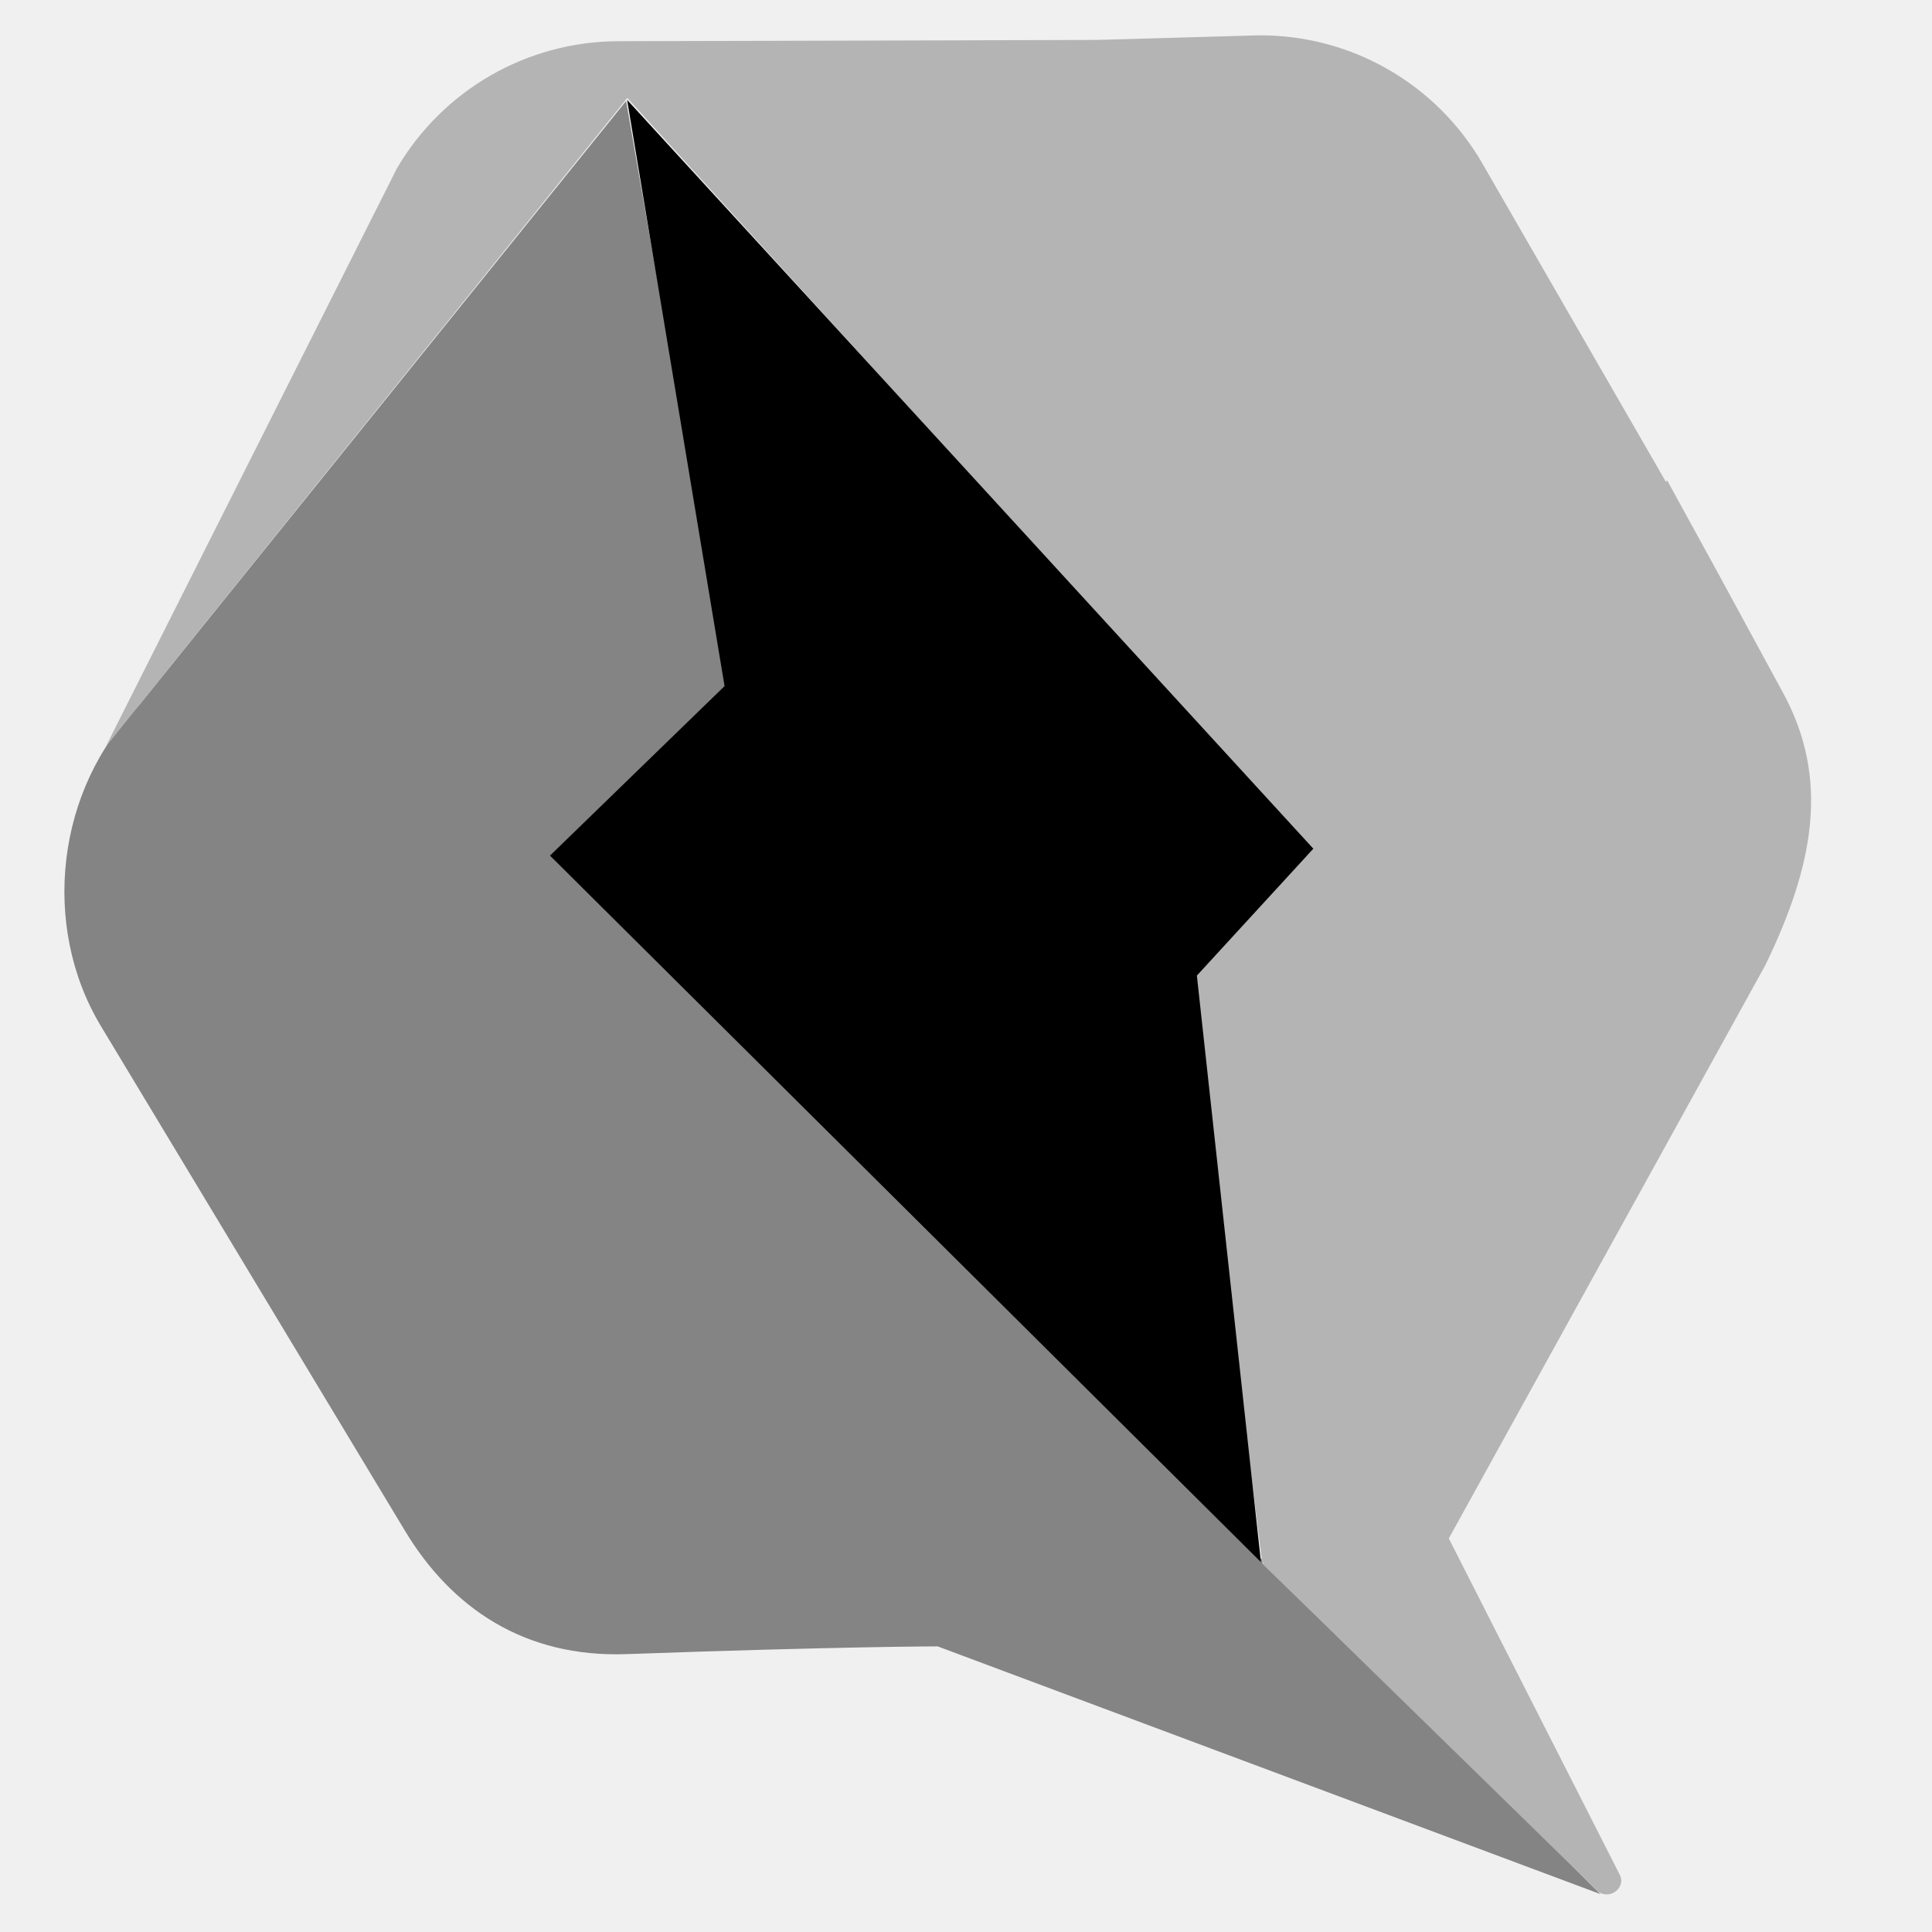
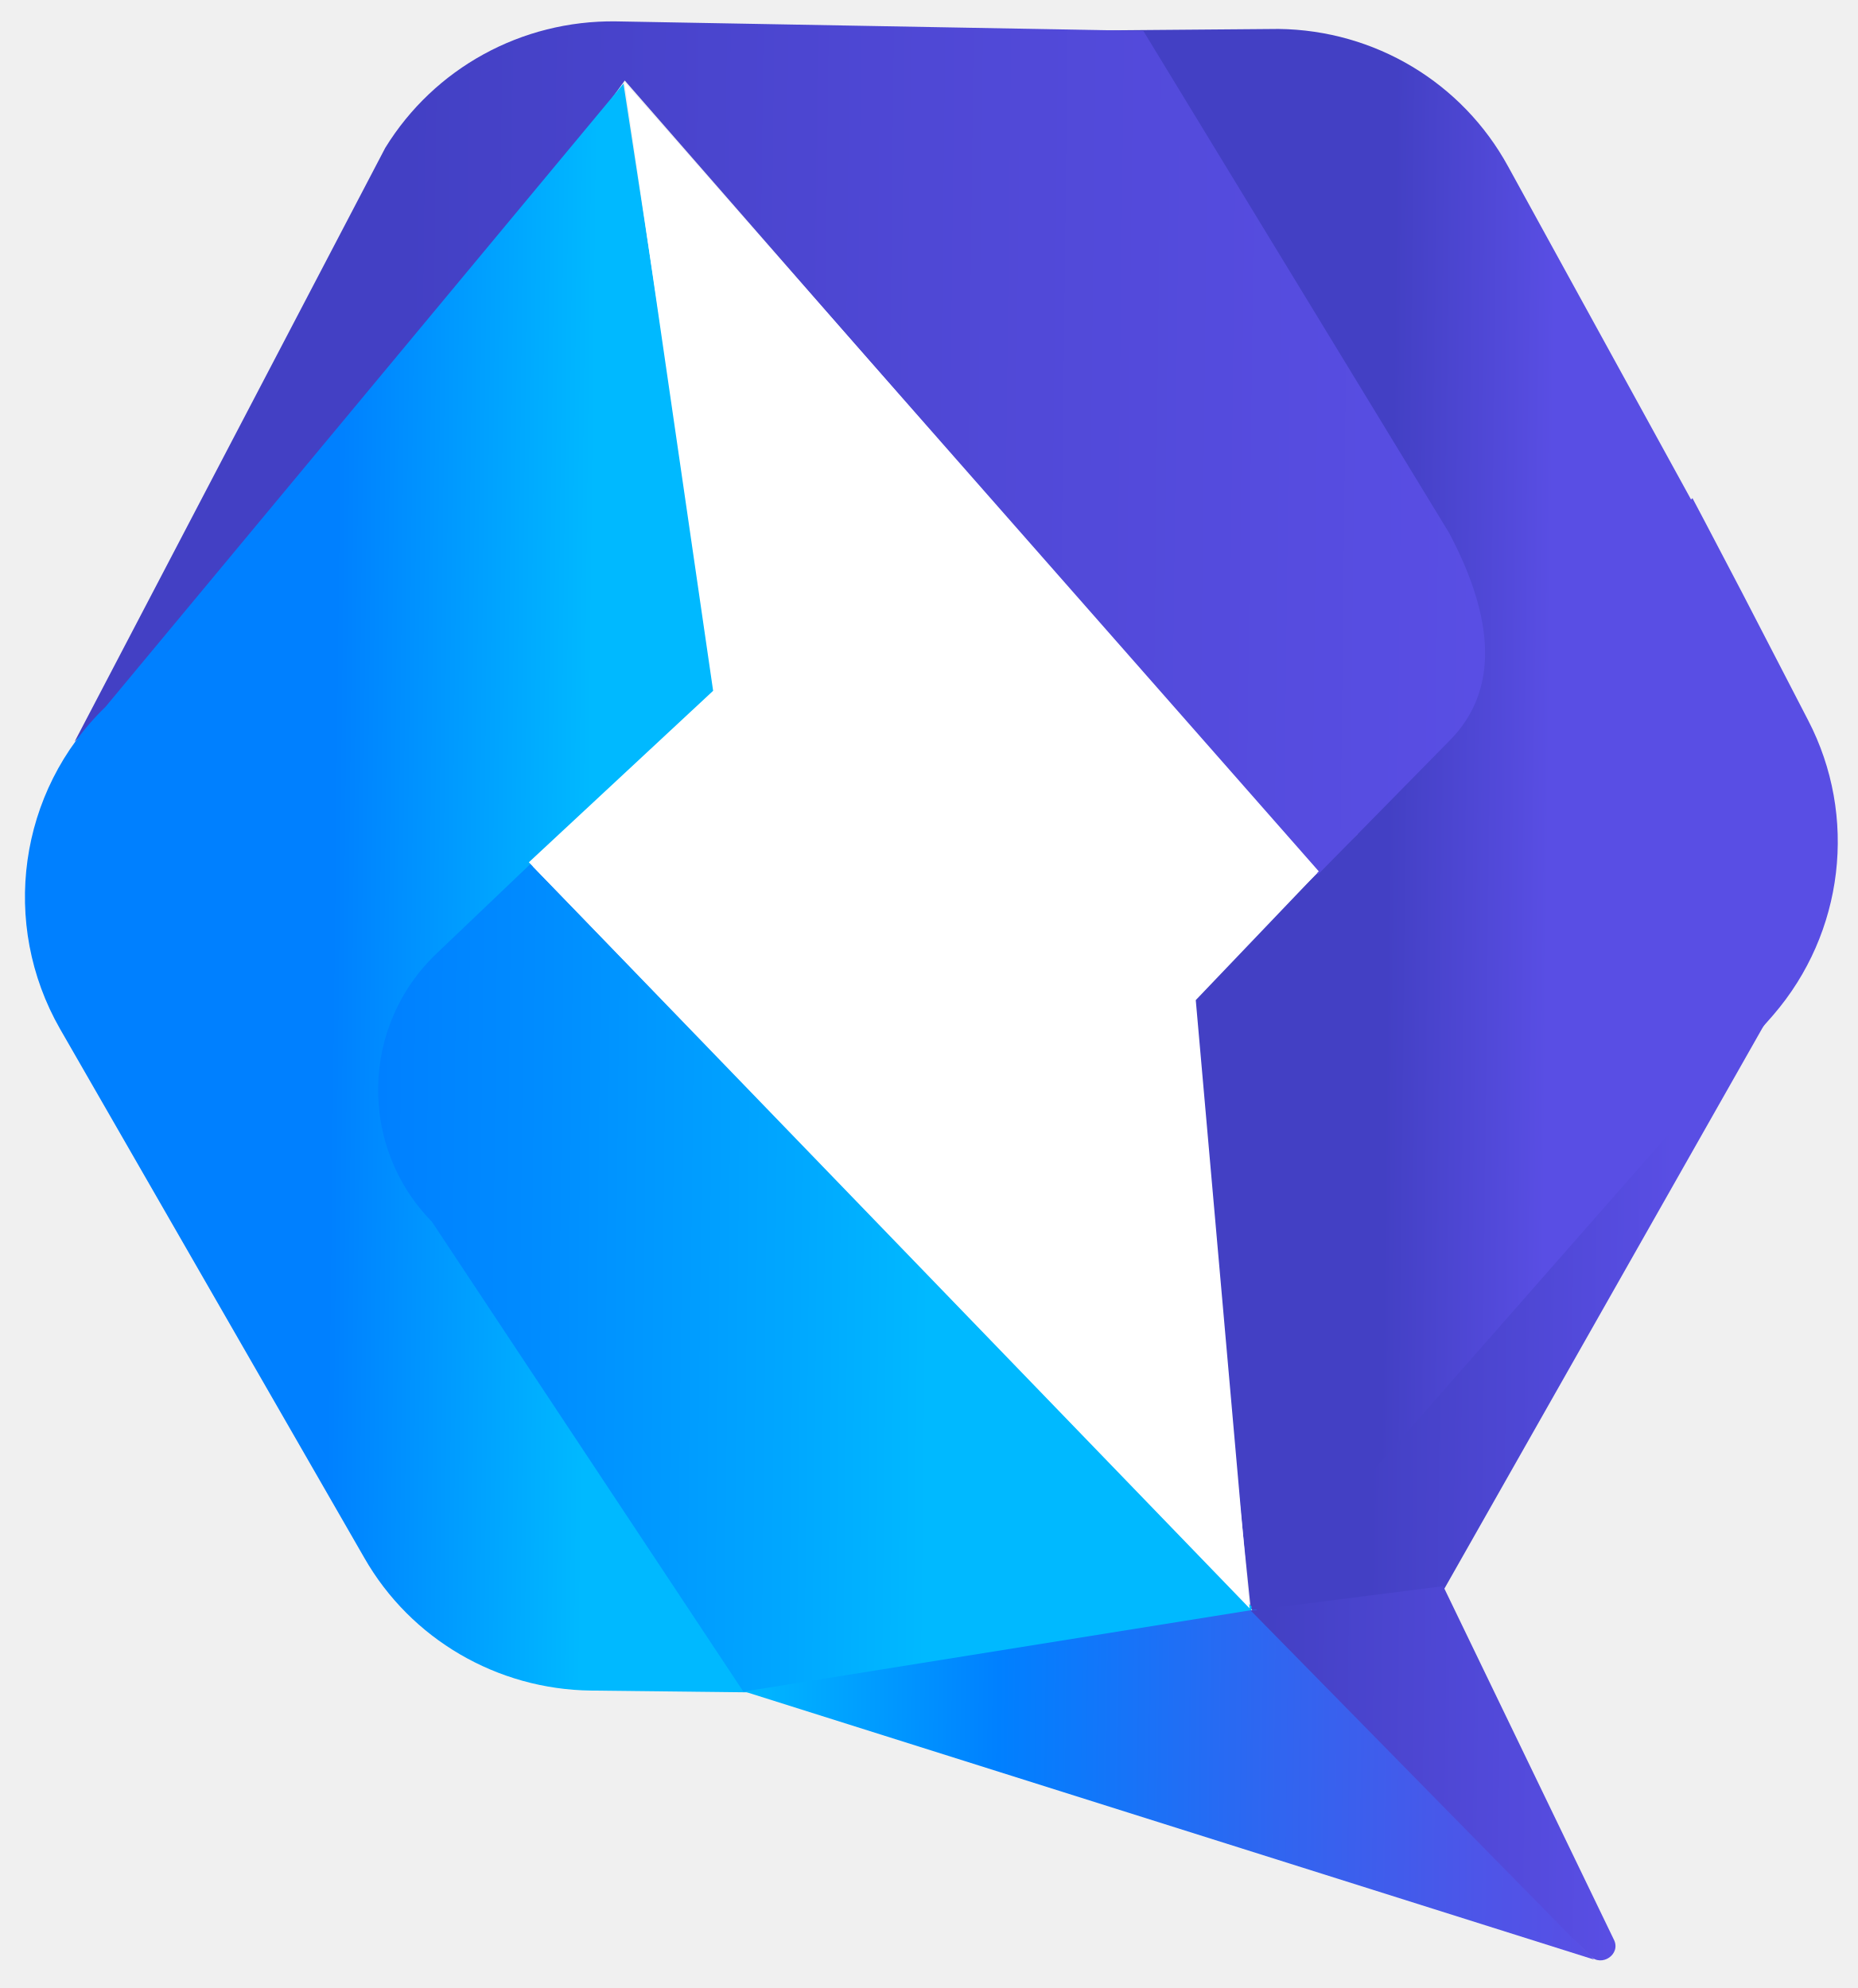
- <svg xmlns="http://www.w3.org/2000/svg" width="30" height="30" viewBox="0 0 30 30" fill="none">
-   <path d="M24.854 29.414L19.68 24.267L19.607 24.279V24.225L8.603 13.342L11.32 10.724L9.722 1.568L2.161 10.949C0.877 12.245 0.63 14.365 1.56 15.922L6.286 23.766C7.008 24.968 8.144 25.742 9.729 25.685C13.085 25.565 14.56 25.565 14.56 25.565L24.852 29.412L24.854 29.416V29.414Z" fill="#848484" />
-   <path d="M27.411 14.989C28.156 13.453 28.423 12.109 27.687 10.758L26.641 8.833L26.099 7.845L25.888 7.46L25.868 7.482L23.022 2.545C22.304 1.296 20.968 0.533 19.529 0.549L17.034 0.62L9.584 0.64C8.177 0.649 6.88 1.397 6.166 2.609L1.64 11.598L9.74 1.521L20.366 13.206L18.465 15.133L19.6 24.275L19.616 24.254V24.28H19.6L19.622 24.303L20.508 25.165L24.794 29.352C24.974 29.526 25.266 29.317 25.147 29.102L22.497 23.889" fill="#B4B4B4" />
-   <path d="M20.392 13.177L9.738 1.551L11.251 10.654L8.54 13.286L19.58 24.257L18.585 15.149L20.392 13.18V13.177Z" fill="black" />
+ <svg xmlns="http://www.w3.org/2000/svg" xmlns:xlink="http://www.w3.org/1999/xlink" height="2500" preserveAspectRatio="xMidYMid" viewBox="-3.523 -.15 262.378 275.068" width="2336">
+   <linearGradient id="a">
+     <stop offset="0" stop-color="#4340c4" />
+     <stop offset=".12" stop-color="#4642c8" />
+     <stop offset="1" stop-color="#594ee4" />
+   </linearGradient>
+   <linearGradient id="b" x1="22.347%" x2="77.517%" xlink:href="#a" y1="49.545%" y2="50.388%" />
+   <linearGradient id="c" x1="38.874%" x2="60.879%" y1="49.845%" y2="50.385%">
+     <stop offset="0" stop-color="#4340c4" />
+     <stop offset=".74" stop-color="#534adb" />
+     <stop offset="1" stop-color="#594ee4" />
+   </linearGradient>
+   <linearGradient id="d" x1="-.004%" x2="100.123%" y1="49.529%" y2="50.223%">
+     <stop offset="0" stop-color="#4340c4" />
+     <stop offset=".23" stop-color="#4340c4" />
+     <stop offset=".6" stop-color="#4f48d5" />
+     <stop offset="1" stop-color="#594ee4" />
+   </linearGradient>
+   <linearGradient id="e" x1="35.4%" x2="64.895%" y1="49.459%" y2="50.085%">
+     <stop offset="0" stop-color="#0080ff" />
+     <stop offset="1" stop-color="#00b9ff" />
+   </linearGradient>
+   <linearGradient id="f" x1="-.243%" x2="100.411%" y1="49.366%" y2="50.467%">
+     <stop offset="0" stop-color="#0080ff" />
+     <stop offset=".17" stop-color="#008bff" />
+     <stop offset=".47" stop-color="#00a7ff" />
+     <stop offset=".63" stop-color="#00b9ff" />
+     <stop offset="1" stop-color="#00b9ff" />
+   </linearGradient>
+   <linearGradient id="g" x1="-.125%" x2="100.225%" y1="49.627%" y2="50.101%">
+     <stop offset="0" stop-color="#00b9ff" />
+     <stop offset=".3" stop-color="#0080ff" />
+     <stop offset=".6" stop-color="#2d67f1" />
+     <stop offset=".86" stop-color="#4d55e8" />
+     <stop offset="1" stop-color="#594ee4" />
+   </linearGradient>
+   <linearGradient id="h" x1="4.557%" x2="99.354%" xlink:href="#a" y1="50.184%" y2="51.298%" />
+   <path d="m175.05 236.86 25.163-15.072 49.298-86.93-76.287 89.098z" fill="url(#b)" />
+   <path d="m242.337 80.408-4.926-9.4-1.932-3.663-.2.196-25.818-47.015c-6.477-11.876-18.83-19.295-32.451-19.452l-25.074.206 36.214 113.52-23.958 23.331 8.924 86.245 73.769-84.021c10.005-11.587 11.97-28.09 4.92-41.646l-9.466-18.302z" fill="url(#c)" />
+   <path d="m201.113 72.256-43.18-70.907-74.523-1.346c-13.245-.153-25.58 6.57-32.53 17.867l-43.87 83.877 34.443-33.334 43.248-60.057 97.894 112.153 18.3-18.626c8.397-8.142 5.54-19.558.22-29.625z" fill="url(#d)" />
+   <path d="m97.784 95.26-13.262-86.464-73.148 88.03c-12.328 11.935-14.897 30.662-6.419 45.49l42.98 74.727c6.553 11.464 18.755 18.577 32.024 18.729l42.945.49-51.444-116.655z" fill="url(#e)" />
+   <path d="m173.227 223.9-101.847-104.878-13.196 12.59c-10.812 10.248-11.106 27.332-.728 37.921l43.99 66.384 70.65.907 1.127-12.926z" fill="url(#f)" />
+   <path d="m101.584 235.903 72.292-11.6 47.704 49.465z" fill="url(#g)" />
+   <path d="m173.111 224.483 27.168-3.457 24.096 49.915c1.06 2.06-1.719 3.977-3.373 2.302z" fill="url(#h)" />
+   <path d="m182.708 120.058-98.028-111.458 12.502 85.958-26.022 24.222 101.772 105.372-7.595-85.905 17.37-18.192z" fill="#fff" />
</svg>
